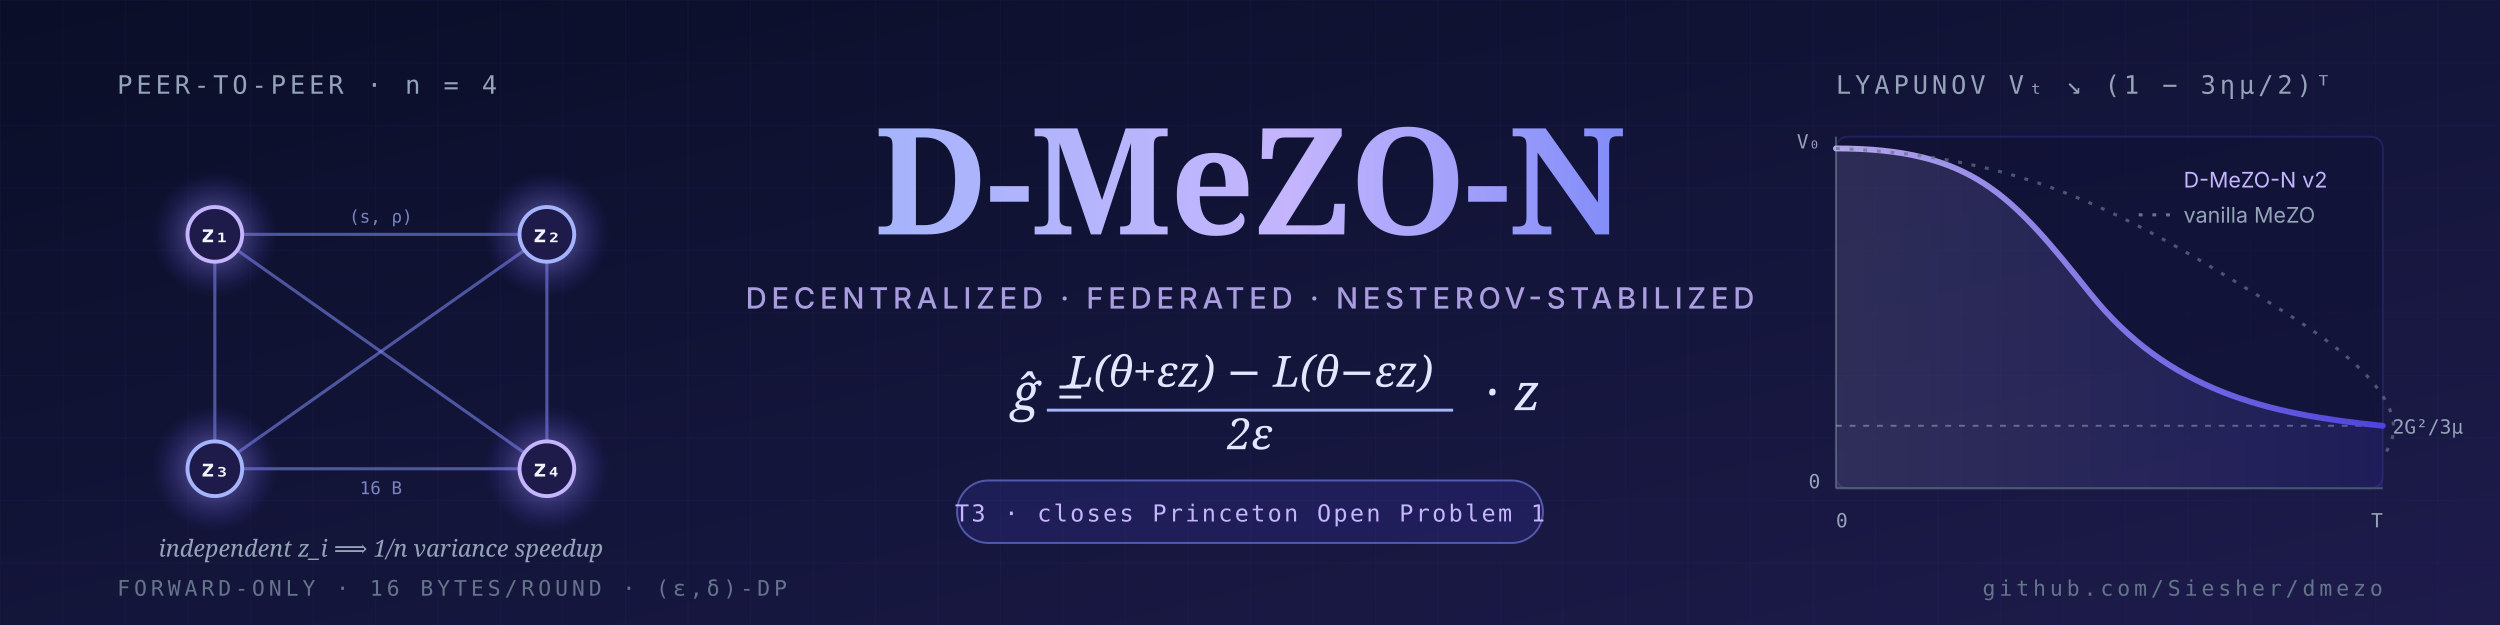
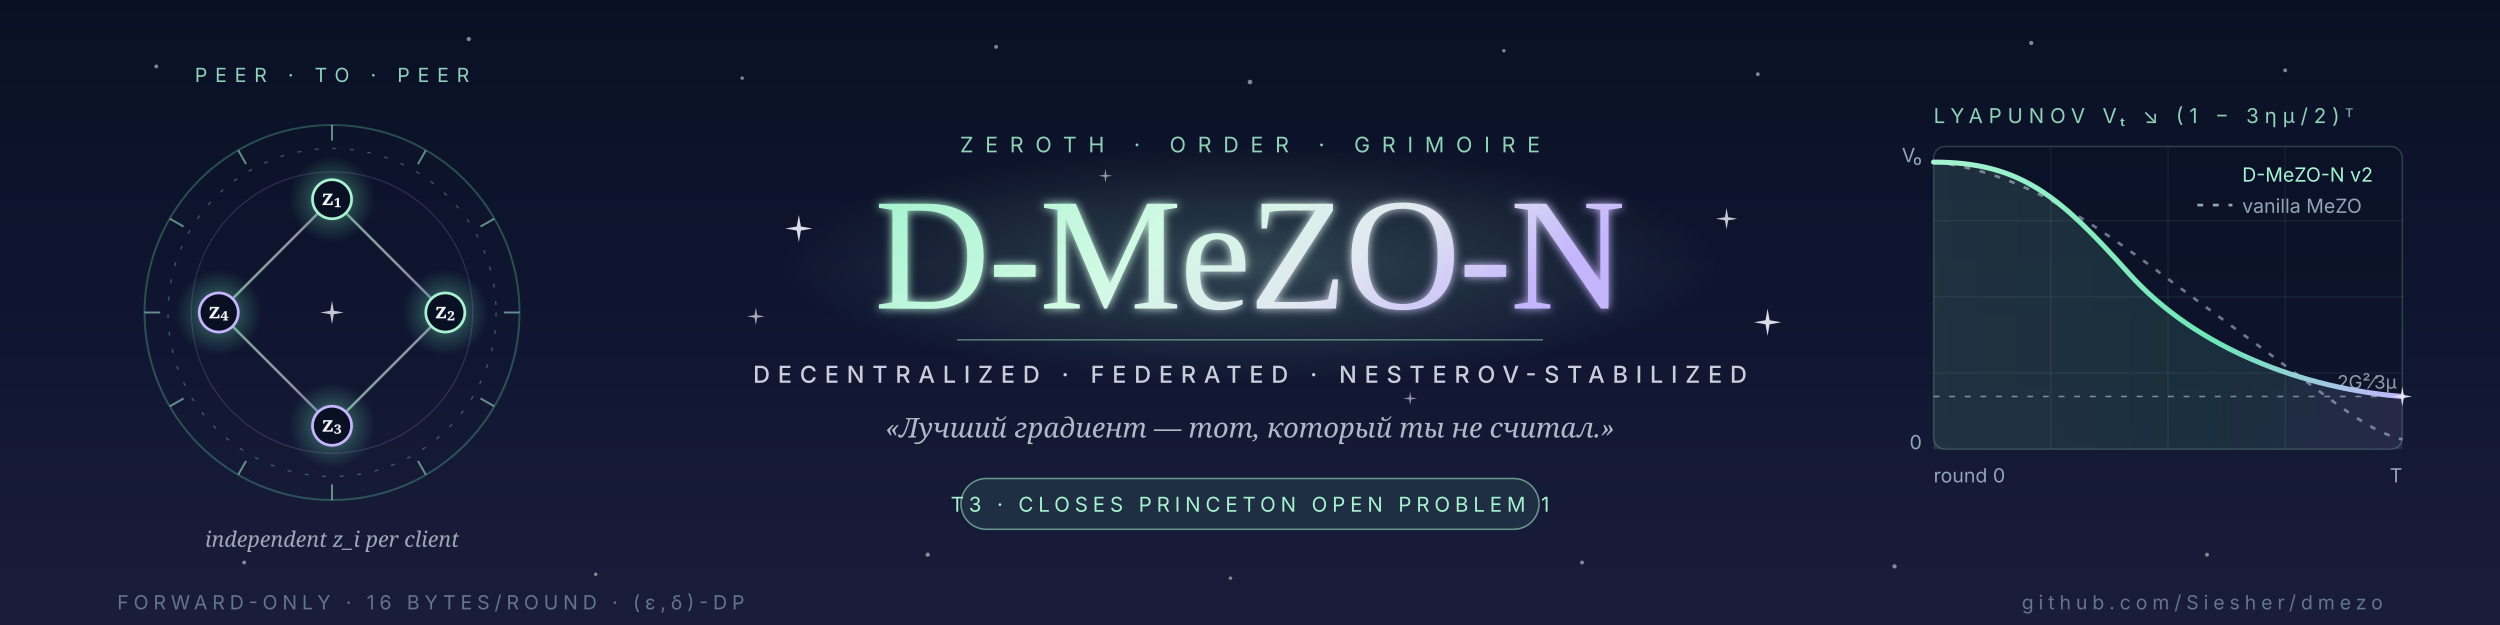
<svg xmlns="http://www.w3.org/2000/svg" viewBox="0 0 1280 320" width="100%" preserveAspectRatio="xMidYMid meet" role="img" aria-label="D-MeZO-N: Decentralized Federated MeZO with Nesterov Stabilization">
  <defs>
-     <linearGradient id="bg" x1="0" y1="0" x2="1" y2="1">
-       <stop offset="0%" stop-color="#0a0e27" />
-       <stop offset="60%" stop-color="#15163d" />
-       <stop offset="100%" stop-color="#1e1b4b" />
+     <linearGradient id="sky" x1="0" y1="0" x2="0" y2="1">
+       <stop offset="0%" stop-color="#0a1024" />
+       <stop offset="55%" stop-color="#101631" />
+       <stop offset="100%" stop-color="#1a1d3a" />
    </linearGradient>
-     <linearGradient id="brand" x1="0" y1="0" x2="1" y2="0">
-       <stop offset="0%" stop-color="#A5B4FC" />
-       <stop offset="55%" stop-color="#C4B5FD" />
-       <stop offset="100%" stop-color="#818CF8" />
+     <linearGradient id="frieren" x1="0" y1="0" x2="1" y2="0.2">
+       <stop offset="0%" stop-color="#A7F3D0" />
+       <stop offset="42%" stop-color="#D1FAE5" />
+       <stop offset="72%" stop-color="#E2E8F0" />
+       <stop offset="100%" stop-color="#C4B5FD" />
    </linearGradient>
    <linearGradient id="curve" x1="0" y1="0" x2="1" y2="0">
-       <stop offset="0%" stop-color="#C4B5FD" stop-opacity="0.9" />
-       <stop offset="100%" stop-color="#4F46E5" stop-opacity="0.95" />
+       <stop offset="0%" stop-color="#A7F3D0" />
+       <stop offset="60%" stop-color="#6EE7B7" />
+       <stop offset="100%" stop-color="#C4B5FD" />
    </linearGradient>
-     <radialGradient id="node-glow" cx="0.5" cy="0.5" r="0.5">
-       <stop offset="0%" stop-color="#C4B5FD" stop-opacity="0.6" />
-       <stop offset="100%" stop-color="#4F46E5" stop-opacity="0" />
+     <radialGradient id="halo" cx="0.5" cy="0.5" r="0.5">
+       <stop offset="0%" stop-color="#A7F3D0" stop-opacity="0.55" />
+       <stop offset="60%" stop-color="#6EE7B7" stop-opacity="0.18" />
+       <stop offset="100%" stop-color="#6EE7B7" stop-opacity="0" />
    </radialGradient>
-     <filter id="soft" x="-20%" y="-20%" width="140%" height="140%">
-       <feGaussianBlur stdDeviation="2.4" />
+     <radialGradient id="title-glow" cx="0.5" cy="0.5" r="0.5">
+       <stop offset="0%" stop-color="#A7F3D0" stop-opacity="0.22" />
+       <stop offset="100%" stop-color="#A7F3D0" stop-opacity="0" />
+     </radialGradient>
+     <g id="spark">
+       <path d="M 0 -10 L 1.5 -1.5 L 10 0 L 1.5 1.5 L 0 10 L -1.5 1.5 L -10 0 L -1.5 -1.5 Z" fill="#E2E8F0" />
+     </g>
+     <g id="dot-star">
+       <circle r="1" fill="#CBD5E1" />
+     </g>
+     <filter id="glow" x="-50%" y="-50%" width="200%" height="200%">
+       <feGaussianBlur stdDeviation="2.4" result="b" />
+       <feMerge>
+         <feMergeNode in="b" />
+         <feMergeNode in="SourceGraphic" />
+       </feMerge>
    </filter>
-     <pattern id="grid" x="0" y="0" width="32" height="32" patternUnits="userSpaceOnUse">
-       <path d="M 32 0 L 0 0 0 32" fill="none" stroke="#312e81" stroke-opacity="0.18" stroke-width="0.6" />
-     </pattern>
  </defs>
-   <rect width="1280" height="320" fill="url(#bg)" />
-   <rect width="1280" height="320" fill="url(#grid)" />
-   <g transform="translate(60, 70)">
-     <text x="0" y="-22" fill="#94A3B8" font-family="JetBrains Mono, monospace" font-size="13" letter-spacing="2">PEER-TO-PEER · n = 4</text>
-     <g stroke="#818CF8" stroke-opacity="0.55" stroke-width="1.6" fill="none">
-       <line x1="50" y1="50" x2="220" y2="50" />
-       <line x1="50" y1="50" x2="50" y2="170" />
-       <line x1="50" y1="50" x2="220" y2="170" />
-       <line x1="220" y1="50" x2="50" y2="170" />
-       <line x1="220" y1="50" x2="220" y2="170" />
-       <line x1="50" y1="170" x2="220" y2="170" />
+   <rect width="1280" height="320" fill="url(#sky)" />
+   <g fill="#CBD5E1" opacity="0.6">
+     <circle cx="80" cy="34" r="1" />
+     <circle cx="240" cy="20" r="1.1" />
+     <circle cx="380" cy="40" r="0.9" />
+     <circle cx="510" cy="24" r="1" />
+     <circle cx="640" cy="42" r="1.2" />
+     <circle cx="770" cy="26" r="0.9" />
+     <circle cx="900" cy="38" r="1" />
+     <circle cx="1040" cy="22" r="1.1" />
+     <circle cx="1170" cy="36" r="1" />
+     <circle cx="125" cy="288" r="1" />
+     <circle cx="305" cy="294" r="0.9" />
+     <circle cx="475" cy="284" r="1.1" />
+     <circle cx="630" cy="296" r="0.9" />
+     <circle cx="810" cy="288" r="1" />
+     <circle cx="970" cy="290" r="1.1" />
+     <circle cx="1130" cy="284" r="1" />
+   </g>
+   <g transform="translate(170, 160)">
+     <text x="0" y="-118" text-anchor="middle" font-family="Inter, system-ui, sans-serif" font-size="10" letter-spacing="4" fill="#A7F3D0" fill-opacity="0.85">PEER · TO · PEER</text>
+     <circle r="96" fill="none" stroke="#6EE7B7" stroke-opacity="0.28" stroke-width="1" />
+     <circle r="84" fill="none" stroke="#A7F3D0" stroke-opacity="0.30" stroke-width="0.7" stroke-dasharray="2 7" />
+     <circle r="72" fill="none" stroke="#C4B5FD" stroke-opacity="0.18" stroke-width="0.6" />
+     <g stroke="#A7F3D0" stroke-opacity="0.55" stroke-width="1">
+       <line x1="0" y1="-96" x2="0" y2="-88" />
+       <line x1="48" y1="-83" x2="44" y2="-76" />
+       <line x1="83" y1="-48" x2="76" y2="-44" />
+       <line x1="96" y1="0" x2="88" y2="0" />
+       <line x1="83" y1="48" x2="76" y2="44" />
+       <line x1="48" y1="83" x2="44" y2="76" />
+       <line x1="0" y1="96" x2="0" y2="88" />
+       <line x1="-48" y1="83" x2="-44" y2="76" />
+       <line x1="-83" y1="48" x2="-76" y2="44" />
+       <line x1="-96" y1="0" x2="-88" y2="0" />
+       <line x1="-83" y1="-48" x2="-76" y2="-44" />
+       <line x1="-48" y1="-83" x2="-44" y2="-76" />
    </g>
-     <g font-family="JetBrains Mono, monospace" font-size="9" fill="#A5B4FC" fill-opacity="0.7">
-       <text x="135" y="44" text-anchor="middle">(s, ρ)</text>
-       <text x="135" y="183" text-anchor="middle">16 B</text>
+     <g stroke="url(#frieren)" stroke-width="1.3" fill="none" stroke-opacity="0.6">
+       <line x1="0" y1="-58" x2="58" y2="0" />
+       <line x1="58" y1="0" x2="0" y2="58" />
+       <line x1="0" y1="58" x2="-58" y2="0" />
+       <line x1="-58" y1="0" x2="0" y2="-58" />
+       <line x1="0" y1="-58" x2="0" y2="58" />
+       <line x1="-58" y1="0" x2="58" y2="0" />
    </g>
    <g>
-       <circle cx="50" cy="50" r="32" fill="url(#node-glow)" />
-       <circle cx="220" cy="50" r="32" fill="url(#node-glow)" />
-       <circle cx="50" cy="170" r="32" fill="url(#node-glow)" />
-       <circle cx="220" cy="170" r="32" fill="url(#node-glow)" />
+       <circle cx="0" cy="-58" r="22" fill="url(#halo)" />
+       <circle cx="58" cy="0" r="22" fill="url(#halo)" />
+       <circle cx="0" cy="58" r="22" fill="url(#halo)" />
+       <circle cx="-58" cy="0" r="22" fill="url(#halo)" />
    </g>
-     <g font-family="JetBrains Mono, monospace" font-size="12" font-weight="600" text-anchor="middle">
-       <circle cx="50" cy="50" r="14" fill="#1e1b4b" stroke="#C4B5FD" stroke-width="2" />
-       <text x="50" y="54" fill="#F1F5F9">z₁</text>
-       <circle cx="220" cy="50" r="14" fill="#1e1b4b" stroke="#A5B4FC" stroke-width="2" />
-       <text x="220" y="54" fill="#F1F5F9">z₂</text>
-       <circle cx="50" cy="170" r="14" fill="#1e1b4b" stroke="#A5B4FC" stroke-width="2" />
-       <text x="50" y="174" fill="#F1F5F9">z₃</text>
-       <circle cx="220" cy="170" r="14" fill="#1e1b4b" stroke="#C4B5FD" stroke-width="2" />
-       <text x="220" y="174" fill="#F1F5F9">z₄</text>
+     <g font-family="Newsreader, Georgia, serif" font-size="11" font-weight="600" text-anchor="middle">
+       <circle cx="0" cy="-58" r="10" fill="#0a1024" stroke="#A7F3D0" stroke-width="1.4" />
+       <text x="0" y="-55" fill="#F1F5F9">z₁</text>
+       <circle cx="58" cy="0" r="10" fill="#0a1024" stroke="#A7F3D0" stroke-width="1.4" />
+       <text x="58" y="3" fill="#F1F5F9">z₂</text>
+       <circle cx="0" cy="58" r="10" fill="#0a1024" stroke="#C4B5FD" stroke-width="1.4" />
+       <text x="0" y="61" fill="#F1F5F9">z₃</text>
+       <circle cx="-58" cy="0" r="10" fill="#0a1024" stroke="#C4B5FD" stroke-width="1.4" />
+       <text x="-58" y="3" fill="#F1F5F9">z₄</text>
    </g>
-     <text x="135" y="215" text-anchor="middle" fill="#94A3B8" font-family="Newsreader, Georgia, serif" font-style="italic" font-size="12">
-       independent z_i  ⟹  1/n variance speedup
+     <use href="#spark" transform="translate(0, 0) scale(0.6)" opacity="0.85" />
+     <text x="0" y="120" text-anchor="middle" font-family="Newsreader, Georgia, serif" font-style="italic" font-size="11" fill="#CBD5E1" fill-opacity="0.75">
+       independent z_i per client
    </text>
  </g>
-   <g transform="translate(380, 0)">
-     <text x="260" y="120" text-anchor="middle" font-family="Newsreader, Georgia, serif" font-size="76" font-weight="600" letter-spacing="-1" fill="url(#brand)">D-MeZO-N</text>
-     <text x="260" y="158" text-anchor="middle" font-family="Inter, system-ui, sans-serif" font-size="15" letter-spacing="2.4" font-weight="500" fill="#C4B5FD" fill-opacity="0.85">
-       DECENTRALIZED · FEDERATED · NESTEROV-STABILIZED
+   <g transform="translate(640, 0)">
+     <ellipse cx="0" cy="135" rx="240" ry="60" fill="url(#title-glow)" />
+     <use href="#spark" transform="translate(-231, 117) scale(0.70)" opacity="0.95" />
+     <use href="#spark" transform="translate(-253, 162) scale(0.45)" opacity="0.70" />
+     <use href="#spark" transform="translate(-74,  90)  scale(0.35)" opacity="0.60" />
+     <use href="#spark" transform="translate( 82,  204) scale(0.35)" opacity="0.60" />
+     <use href="#spark" transform="translate( 244, 112) scale(0.55)" opacity="0.85" />
+     <use href="#spark" transform="translate( 265, 165) scale(0.70)" opacity="0.95" />
+     <text x="0" y="78" text-anchor="middle" font-family="Inter, system-ui, sans-serif" font-size="11" letter-spacing="6" fill="#A7F3D0" fill-opacity="0.85">
+       ZEROTH · ORDER · GRIMOIRE
    </text>
-     <g transform="translate(260, 210)" text-anchor="middle" font-family="Newsreader, Georgia, serif" fill="#E0E7FF" font-style="italic">
-       <text x="-115" y="0" font-size="26">ĝ</text>
-       <text x="-92" y="0" font-size="26">=</text>
-       <text x="0" y="-12" font-size="22">L(θ+εz) − L(θ−εz)</text>
-       <line x1="-104" y1="0" x2="104" y2="0" stroke="#A5B4FC" stroke-width="1.5" />
-       <text x="0" y="20" font-size="22">2ε</text>
-       <text x="124" y="0" font-size="26">·</text>
-       <text x="142" y="0" font-size="26">z</text>
-     </g>
-     <g transform="translate(260, 262)">
-       <rect x="-150" y="-16" width="300" height="32" rx="16" fill="#4F46E5" fill-opacity="0.16" stroke="#818CF8" stroke-opacity="0.55" />
-       <text x="0" y="5" text-anchor="middle" font-family="JetBrains Mono, monospace" font-size="12" fill="#C4B5FD" letter-spacing="1.2">
-         T3 · closes Princeton Open Problem 1
+     <text x="0" y="158" text-anchor="middle" font-family="Newsreader, Georgia, 'Times New Roman', serif" font-size="82" font-weight="500" letter-spacing="-1" fill="url(#frieren)" filter="url(#glow)">D-MeZO-N</text>
+     <line x1="-150" y1="174" x2="150" y2="174" stroke="#A7F3D0" stroke-opacity="0.45" stroke-width="0.8" />
+     <text x="0" y="196" text-anchor="middle" font-family="Inter, system-ui, sans-serif" font-size="12" letter-spacing="4" font-weight="500" fill="#E2E8F0" fill-opacity="0.88">
+       DECENTRALIZED  ·  FEDERATED  ·  NESTEROV-STABILIZED
+     </text>
+     <text x="0" y="224" text-anchor="middle" font-family="Newsreader, Georgia, serif" font-style="italic" font-size="14" fill="#CBD5E1" fill-opacity="0.85">
+       «Лучший градиент — тот, который ты не считал.»
+     </text>
+     <g transform="translate(0, 258)">
+       <rect x="-148" y="-13" width="296" height="26" rx="13" fill="#6EE7B7" fill-opacity="0.10" stroke="#A7F3D0" stroke-opacity="0.55" stroke-width="0.8" />
+       <text x="0" y="4" text-anchor="middle" font-family="Inter, system-ui, sans-serif" font-size="10.5" fill="#A7F3D0" letter-spacing="2.5">
+         T3 · CLOSES PRINCETON OPEN PROBLEM 1
      </text>
    </g>
  </g>
-   <g transform="translate(940, 70)">
-     <text x="0" y="-22" fill="#94A3B8" font-family="JetBrains Mono, monospace" font-size="13" letter-spacing="2">LYAPUNOV  Vₜ ↘  (1 − 3ημ/2)ᵀ</text>
-     <rect x="0" y="0" width="280" height="180" fill="#0f1233" fill-opacity="0.55" rx="6" stroke="#312e81" stroke-opacity="0.5" />
-     <line x1="0" y1="0" x2="0" y2="180" stroke="#475569" stroke-width="1" />
-     <text x="-8" y="6" fill="#94A3B8" font-family="JetBrains Mono, monospace" font-size="10" text-anchor="end">V₀</text>
-     <text x="-8" y="180" fill="#94A3B8" font-family="JetBrains Mono, monospace" font-size="10" text-anchor="end">0</text>
-     <line x1="0" y1="180" x2="280" y2="180" stroke="#475569" stroke-width="1" />
-     <text x="0" y="200" fill="#94A3B8" font-family="JetBrains Mono, monospace" font-size="10">0</text>
-     <text x="280" y="200" fill="#94A3B8" font-family="JetBrains Mono, monospace" font-size="10" text-anchor="end">T</text>
-     <line x1="0" y1="148" x2="280" y2="148" stroke="#94A3B8" stroke-width="1" stroke-dasharray="3,4" stroke-opacity="0.55" />
-     <text x="285" y="152" fill="#94A3B8" font-family="JetBrains Mono, monospace" font-size="10">2G²/3μ</text>
-     <path d="M 0 6 C 70 6, 90 30, 130 80 S 220 142, 280 148 L 280 180 L 0 180 Z" fill="url(#curve)" fill-opacity="0.18" />
-     <path d="M 0 6 C 70 6, 90 30, 130 80 S 220 142, 280 148" fill="none" stroke="url(#curve)" stroke-width="3" stroke-linecap="round" />
-     <path d="M 0 6 C 100 10, 150 40, 230 90 S 280 160, 280 165" fill="none" stroke="#64748B" stroke-width="1.6" stroke-dasharray="2,5" stroke-opacity="0.7" />
-     <g font-family="Inter, system-ui, sans-serif" font-size="11">
-       <line x1="155" y1="22" x2="173" y2="22" stroke="url(#curve)" stroke-width="3" />
-       <text x="178" y="26" fill="#C4B5FD">D-MeZO-N v2</text>
-       <line x1="155" y1="40" x2="173" y2="40" stroke="#64748B" stroke-width="1.6" stroke-dasharray="2,5" />
-       <text x="178" y="44" fill="#94A3B8">vanilla MeZO</text>
+   <g transform="translate(990, 75)">
+     <text x="0" y="-12" font-family="Inter, system-ui, sans-serif" font-size="10.5" letter-spacing="3" fill="#A7F3D0" fill-opacity="0.85">LYAPUNOV  Vₜ ↘  (1 − 3ημ/2)ᵀ</text>
+     <rect x="0" y="0" width="240" height="155" rx="6" fill="#0a1024" fill-opacity="0.45" stroke="#A7F3D0" stroke-opacity="0.20" stroke-width="0.8" />
+     <g stroke="#A7F3D0" stroke-opacity="0.08" stroke-width="0.6">
+       <line x1="0" y1="38" x2="240" y2="38" />
+       <line x1="0" y1="77" x2="240" y2="77" />
+       <line x1="0" y1="116" x2="240" y2="116" />
+       <line x1="60" y1="0" x2="60" y2="155" />
+       <line x1="120" y1="0" x2="120" y2="155" />
+       <line x1="180" y1="0" x2="180" y2="155" />
+     </g>
+     <text x="-6" y="8" text-anchor="end" fill="#94A3B8" font-family="Inter, sans-serif" font-size="10">V₀</text>
+     <text x="-6" y="155" text-anchor="end" fill="#94A3B8" font-family="Inter, sans-serif" font-size="10">0</text>
+     <text x="0" y="172" fill="#94A3B8" font-family="Inter, sans-serif" font-size="10">round 0</text>
+     <text x="240" y="172" text-anchor="end" fill="#94A3B8" font-family="Inter, sans-serif" font-size="10">T</text>
+     <line x1="0" y1="128" x2="240" y2="128" stroke="#CBD5E1" stroke-width="0.8" stroke-dasharray="3 5" stroke-opacity="0.55" />
+     <text x="237" y="124" text-anchor="end" font-family="Inter, sans-serif" font-size="9.5" fill="#CBD5E1" fill-opacity="0.7">
+       2G²⁄3μ
+     </text>
+     <path d="M 0 8 C 55 14, 95 50, 150 90 S 220 145, 240 150" fill="none" stroke="#94A3B8" stroke-width="1.4" stroke-dasharray="3 5" stroke-opacity="0.7" />
+     <path d="M 0 8 C 45 8, 65 26, 100 65 S 190 124, 240 128 L 240 155 L 0 155 Z" fill="url(#curve)" fill-opacity="0.13" />
+     <path d="M 0 8 C 45 8, 65 26, 100 65 S 190 124, 240 128" fill="none" stroke="url(#curve)" stroke-width="2.6" stroke-linecap="round" />
+     <use href="#spark" transform="translate(240, 128) scale(0.50)" opacity="0.95" />
+     <g font-family="Inter, system-ui, sans-serif" font-size="10">
+       <line x1="135" y1="14" x2="153" y2="14" stroke="url(#curve)" stroke-width="2.4" />
+       <text x="158" y="18" fill="#A7F3D0">D-MeZO-N v2</text>
+       <line x1="135" y1="30" x2="153" y2="30" stroke="#94A3B8" stroke-width="1.4" stroke-dasharray="3 5" />
+       <text x="158" y="34" fill="#94A3B8">vanilla MeZO</text>
    </g>
  </g>
-   <g font-family="JetBrains Mono, monospace" font-size="11" letter-spacing="2">
-     <text x="60" y="305" fill="#64748B">FORWARD-ONLY · 16 BYTES/ROUND · (ε,δ)-DP</text>
-     <text x="1220" y="305" text-anchor="end" fill="#64748B">github.com/Siesher/dmezo</text>
+   <g font-family="Inter, system-ui, sans-serif" font-size="10" letter-spacing="2.5">
+     <text x="60" y="312" fill="#64748B">FORWARD-ONLY · 16 BYTES/ROUND · (ε,δ)-DP</text>
+     <text x="1220" y="312" text-anchor="end" fill="#64748B">github.com/Siesher/dmezo</text>
  </g>
</svg>
